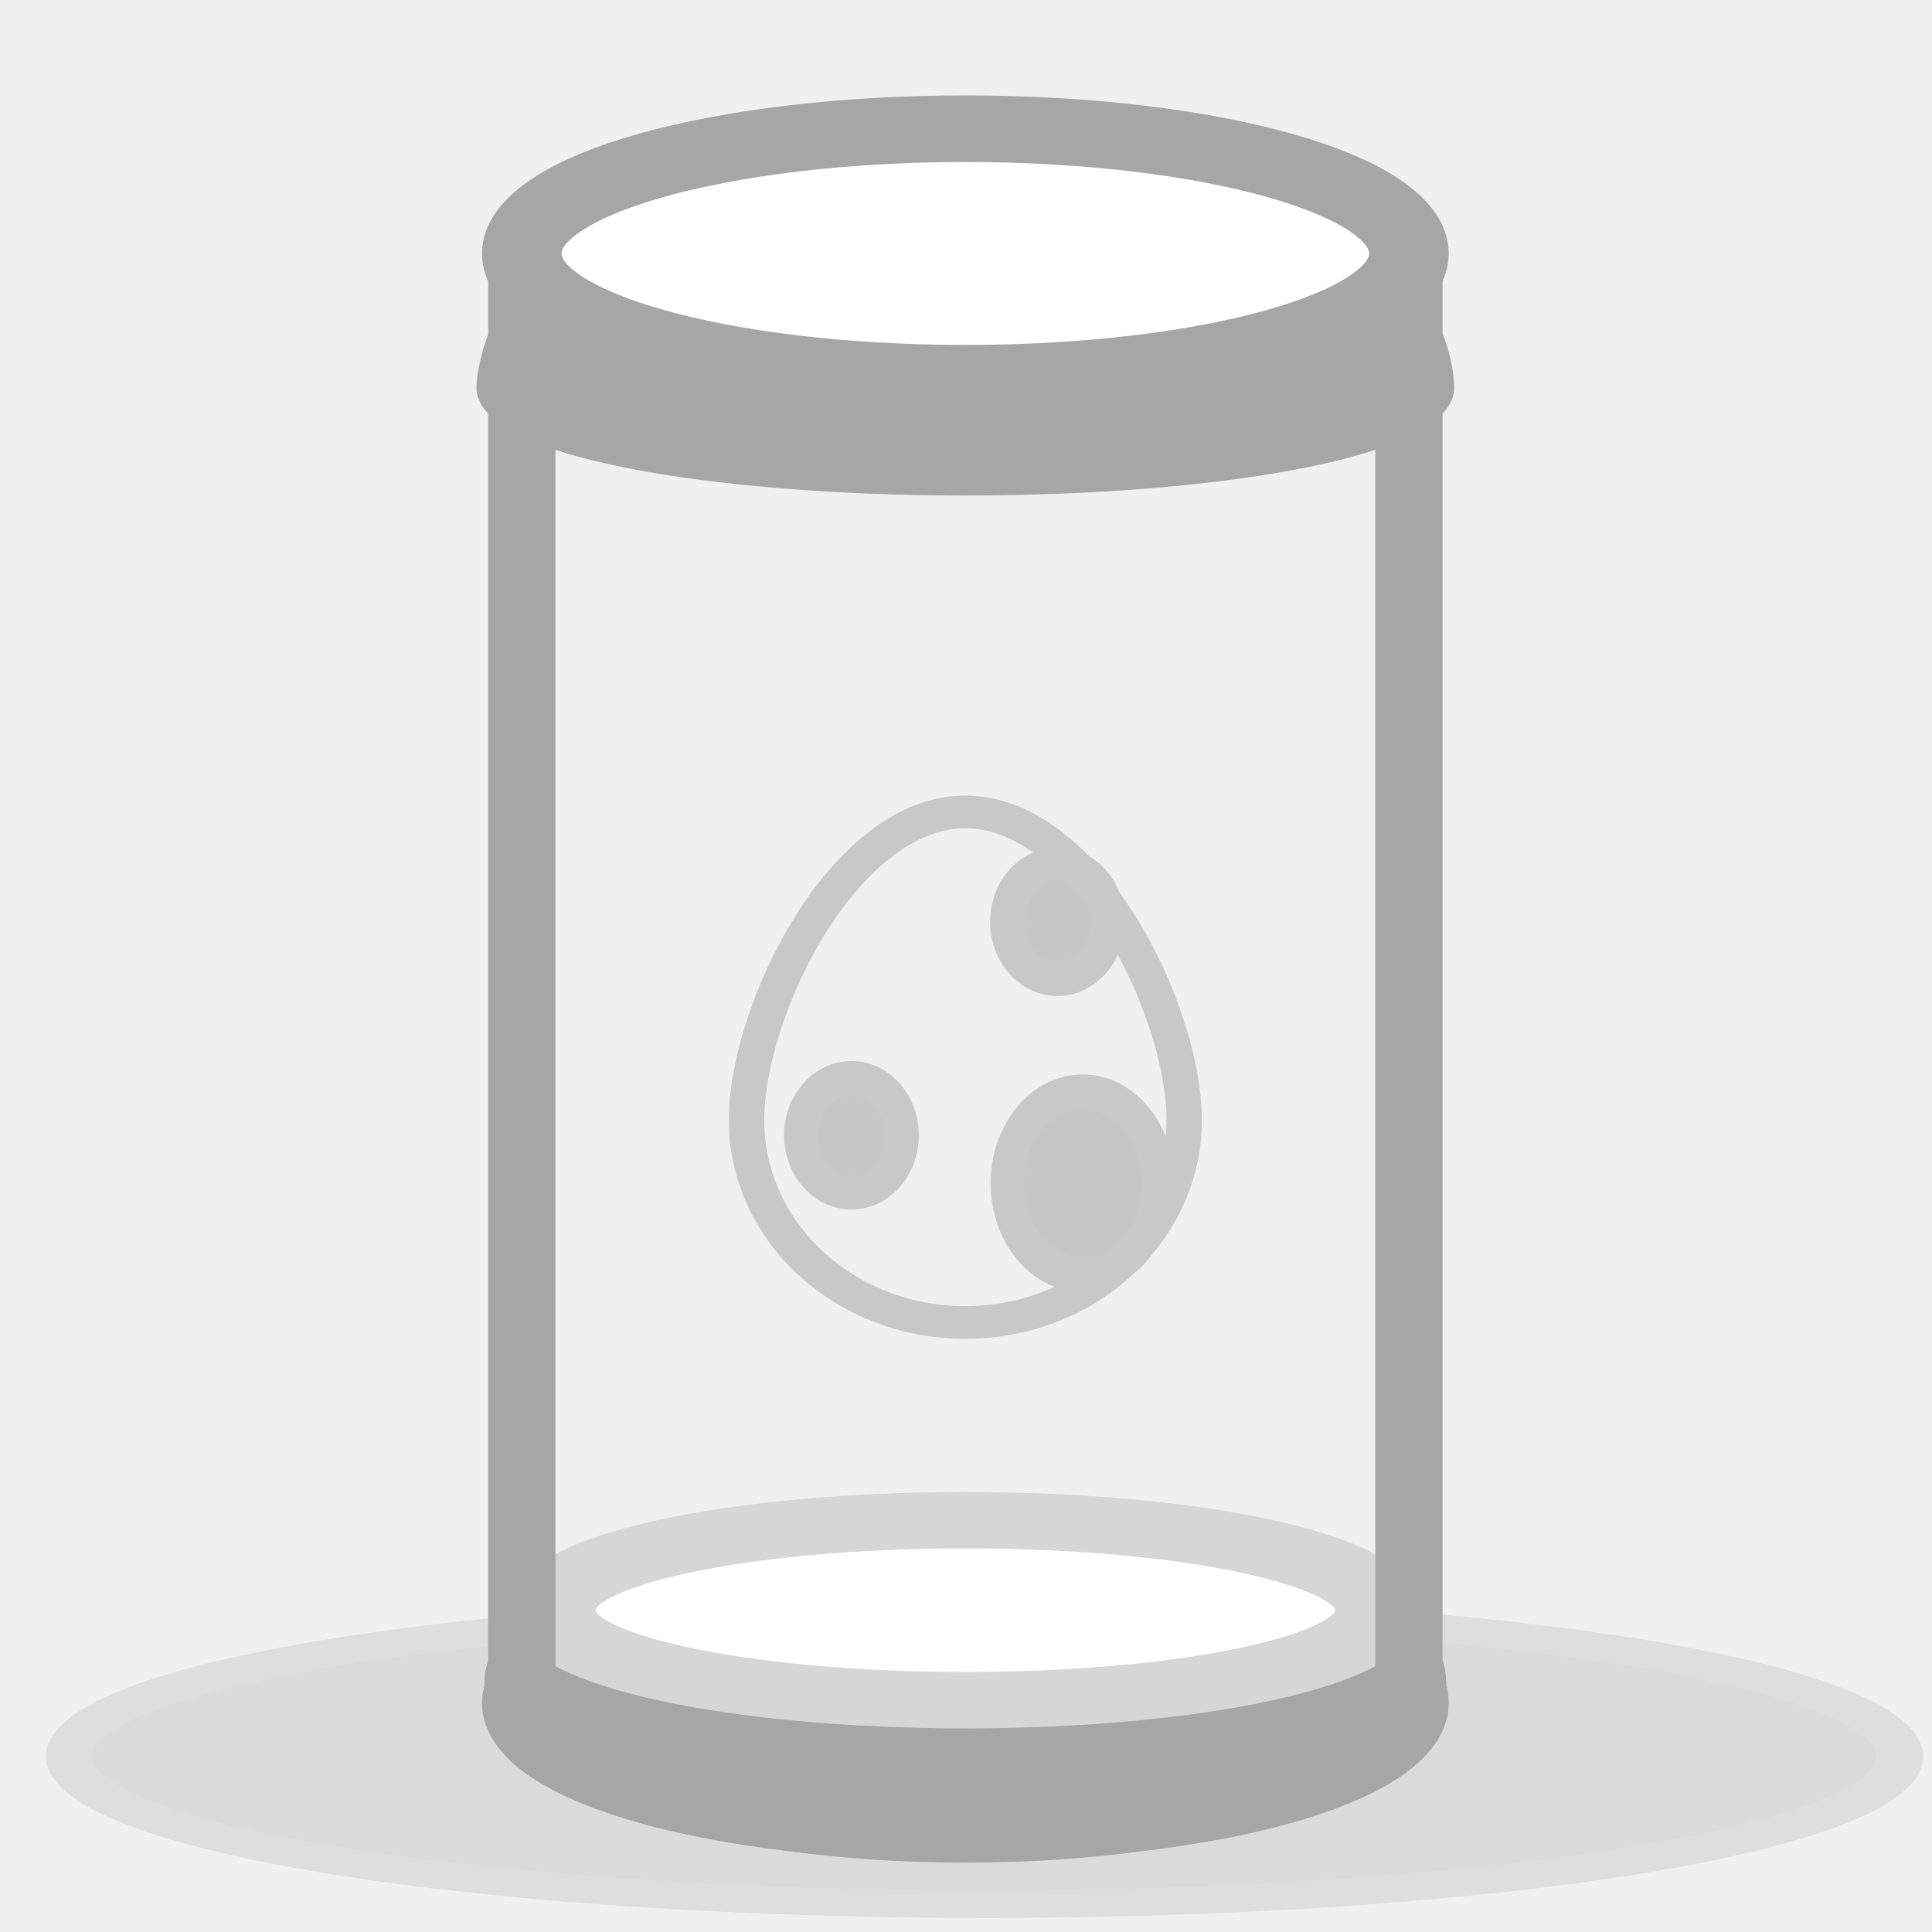
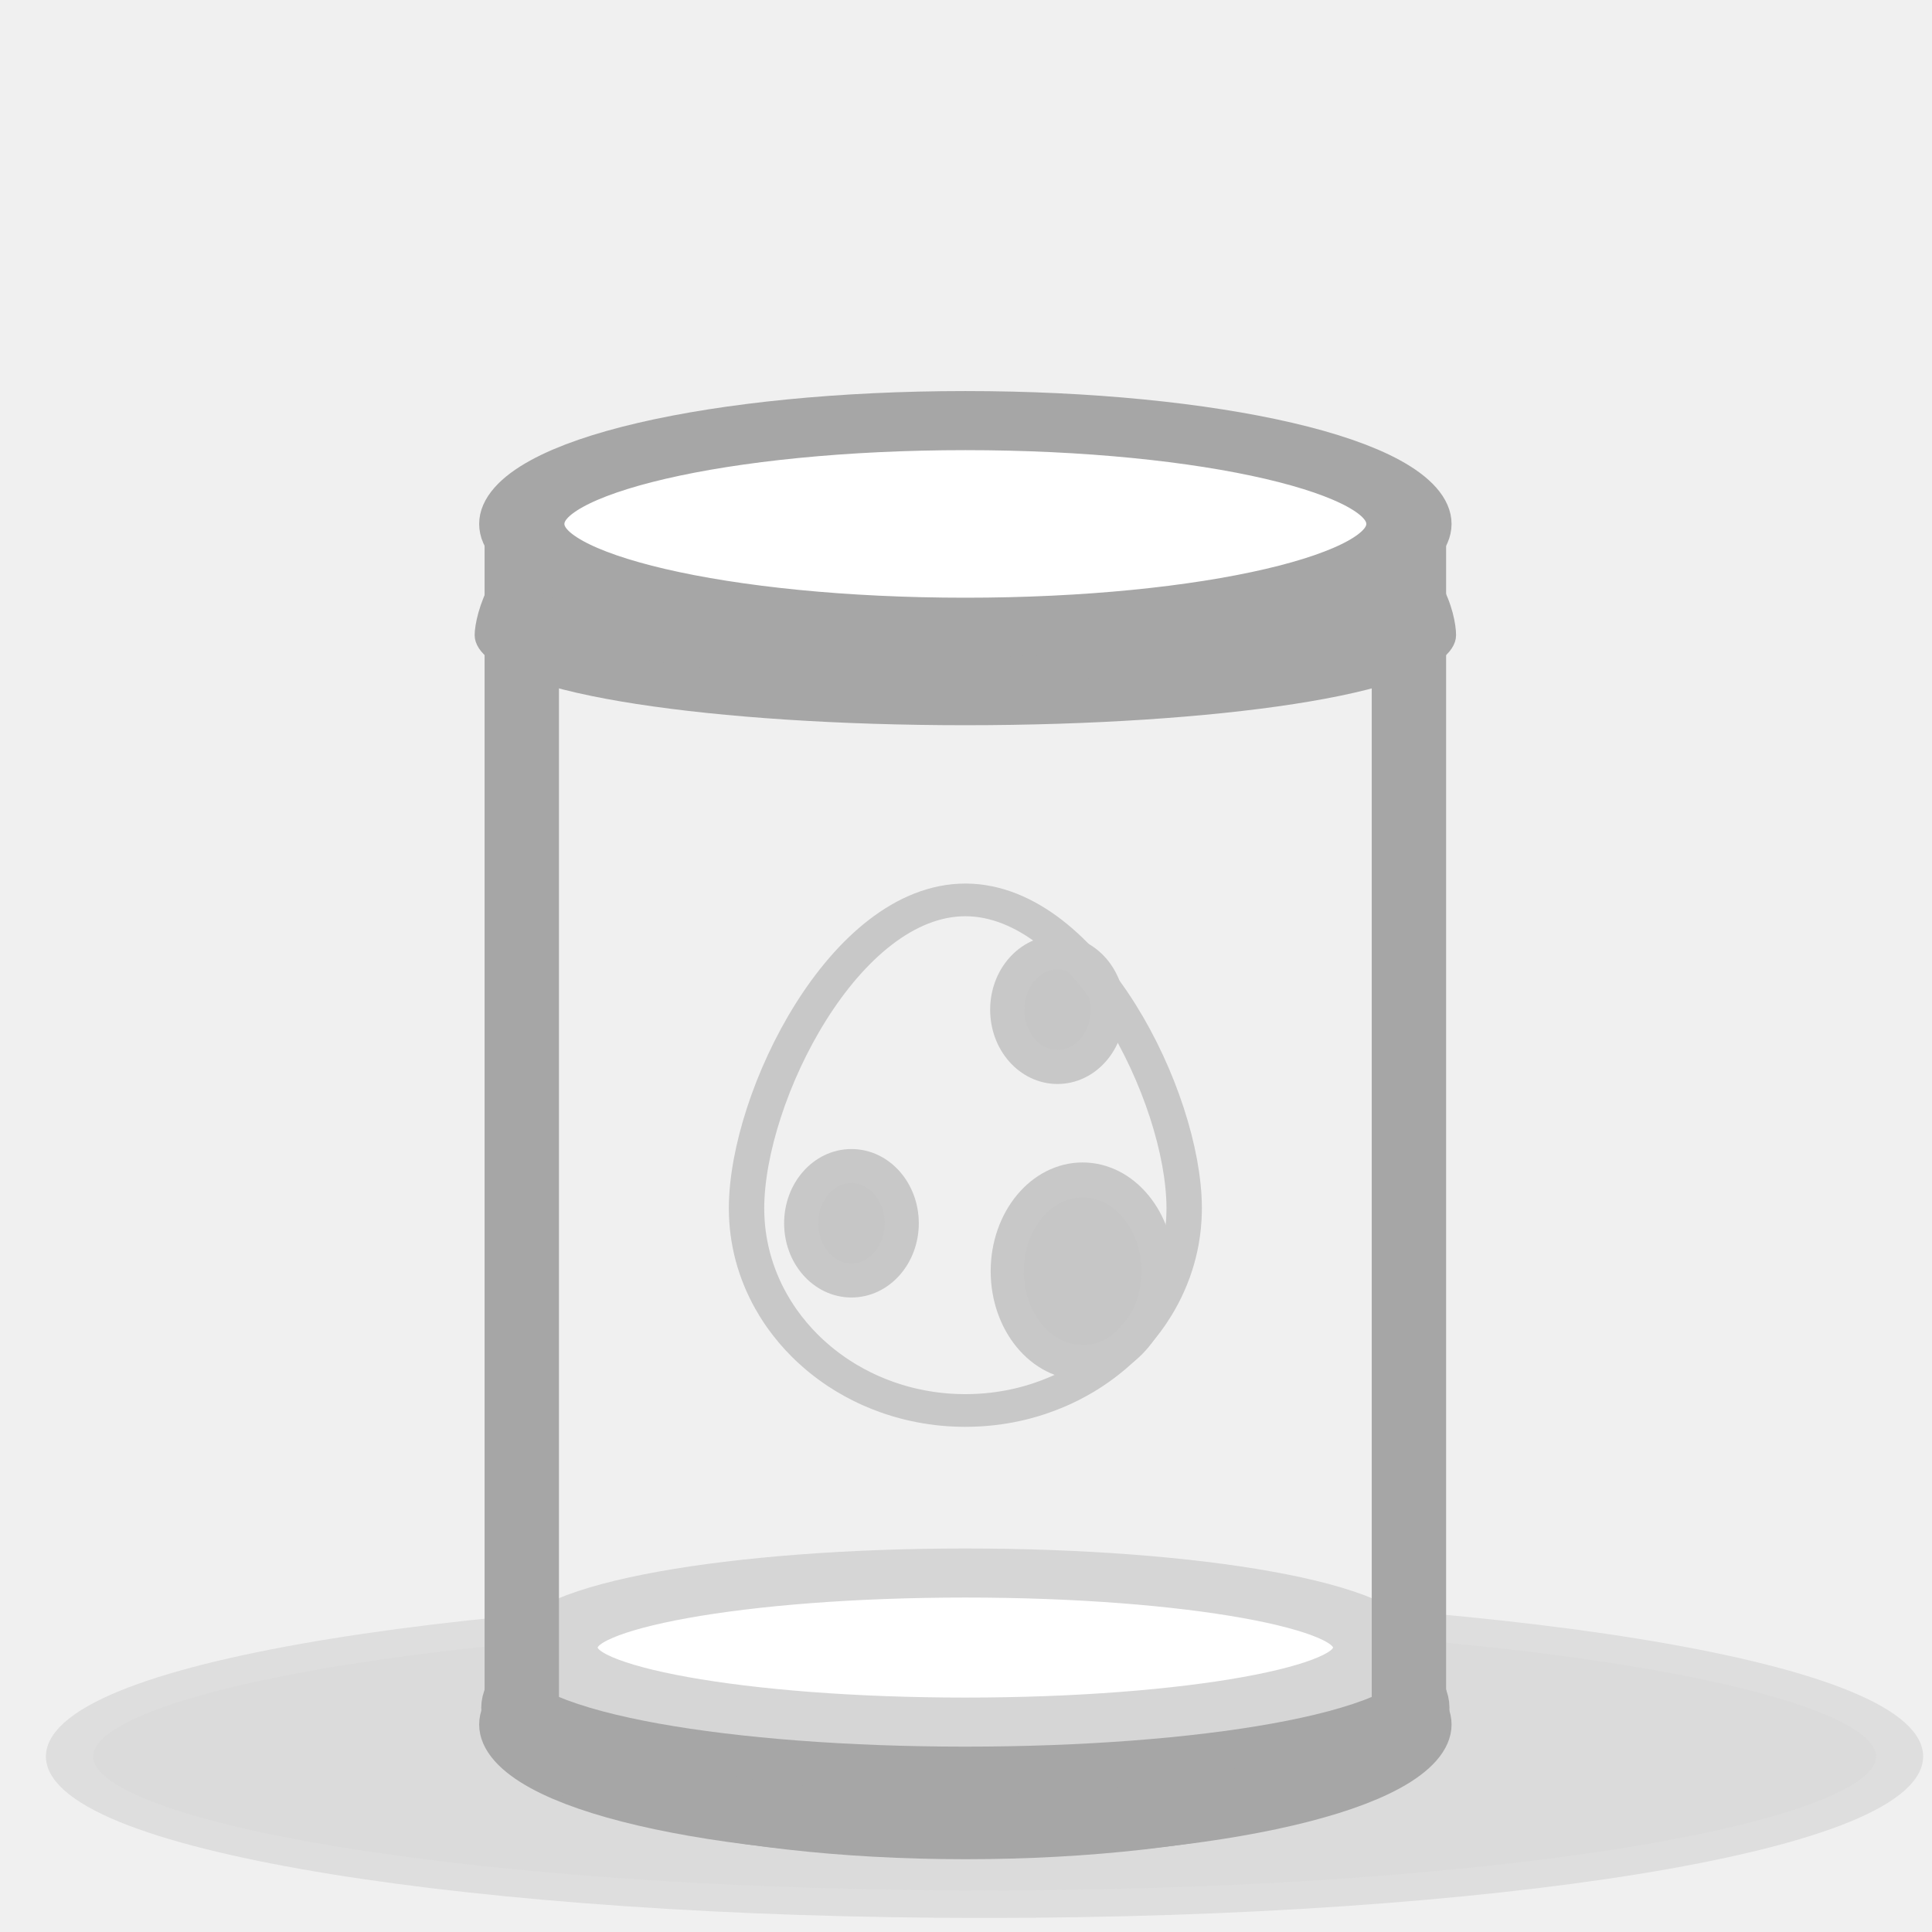
<svg xmlns="http://www.w3.org/2000/svg" width="100%" height="100%" viewBox="0 0 417 417" version="1.1" xml:space="preserve" style="fill-rule:evenodd;clip-rule:evenodd;stroke-linecap:round;stroke-linejoin:round;stroke-miterlimit:5;">
  <g transform="matrix(1,0,0,0.583131,0,171.333)">
    <ellipse cx="212.5" cy="356.305" rx="197.5" ry="54.695" style="fill:rgb(219,219,219);stroke:rgb(222,222,222);stroke-width:10.18px;" />
  </g>
  <g transform="matrix(1.43852,0,0,1.43852,70.38,-97.0559)">
-     <g transform="matrix(1,0,0,1,0,1)">
+     <g transform="matrix(1,0,0,0.828212,0,59.5315)">
      <g transform="matrix(1.06489,0,0,0.891372,-28.1405,193.644)">
-         <ellipse cx="116.5" cy="144" rx="62.5" ry="21" style="fill:white;stroke:rgb(166,166,166);stroke-width:11.21px;stroke-linecap:butt;stroke-linejoin:bevel;" />
+         <ellipse cx="116.5" cy="144" rx="62.5" ry="21" style="fill:white;stroke:rgb(166,166,166);stroke-width:12.01px;stroke-linecap:butt;stroke-linejoin:bevel;" />
      </g>
      <g transform="matrix(1.06489,0,0,1.02813,-28.1405,170.894)">
-         <path d="M116.5,123C135.59,123 149.92,124.82 161.388,129.359C170.643,133.021 179,138.824 179,144C179,155.59 150.995,165 116.5,165C82.005,165 54,155.59 54,144C54,139.091 62.083,132.389 70.497,128.811C81.948,123.943 96.617,123 116.5,123Z" style="fill:rgb(166,166,166);stroke:rgb(166,166,166);stroke-width:10.52px;stroke-linecap:butt;stroke-linejoin:bevel;" />
+         <path d="M116.5,123C135.59,123 149.92,124.82 161.388,129.359C170.643,133.021 179,138.824 179,144C179,155.59 150.995,165 116.5,165C82.005,165 54,155.59 54,144C54,139.091 62.083,132.389 70.497,128.811C81.948,123.943 96.617,123 116.5,123Z" style="fill:rgb(166,166,166);stroke:rgb(166,166,166);stroke-width:11.42px;stroke-linecap:butt;stroke-linejoin:bevel;" />
      </g>
      <g transform="matrix(0.992378,0,0,0.643101,-19.6925,215.456)">
-         <ellipse cx="116.5" cy="144" rx="62.5" ry="21" style="fill:white;stroke:rgb(214,214,214);stroke-width:13.16px;stroke-linecap:butt;stroke-linejoin:bevel;" />
+         <ellipse cx="116.5" cy="144" rx="62.5" ry="21" style="fill:white;stroke:rgb(214,214,214);stroke-width:13.82px;stroke-linecap:butt;stroke-linejoin:bevel;" />
      </g>
      <g transform="matrix(1.03993,0,0,1.22171,-23.9406,-60.4286)">
-         <path d="M51.257,135L51.257,313.029" style="fill:none;stroke:rgb(166,166,166);stroke-width:9.7px;stroke-linecap:butt;stroke-linejoin:bevel;" />
+         <path d="M51.257,135L51.257,313.029" style="fill:none;stroke:rgb(166,166,166);stroke-width:10.73px;stroke-linecap:butt;stroke-linejoin:bevel;" />
      </g>
      <g transform="matrix(1.03993,0,0,1.22171,-23.9406,-60.4286)">
-         <path d="M179.257,135L179.257,313.029" style="fill:none;stroke:rgb(166,166,166);stroke-width:9.7px;stroke-linecap:butt;stroke-linejoin:bevel;" />
+         <path d="M179.257,135L179.257,313.029" style="fill:none;stroke:rgb(166,166,166);stroke-width:10.73px;stroke-linecap:butt;stroke-linejoin:bevel;" />
      </g>
      <g transform="matrix(1.06489,0,0,0.590504,-28.1405,39.6121)">
-         <path d="M116.5,123C135.59,123 156.448,111.298 167.916,115.836C177.171,119.498 179,138.824 179,144C179,155.59 150.995,165 116.5,165C82.005,165 54,155.59 54,144C54,139.091 56.208,118.866 64.622,115.289C76.072,110.42 96.617,123 116.5,123Z" style="fill:rgb(166,166,166);stroke:rgb(166,166,166);stroke-width:12.78px;stroke-linecap:butt;stroke-linejoin:bevel;" />
+         <path d="M116.5,123C135.59,123 156.448,111.298 167.916,115.836C177.171,119.498 179,138.824 179,144C179,155.59 150.995,165 116.5,165C82.005,165 54,155.59 54,144C54,139.091 56.208,118.866 64.622,115.289C76.072,110.42 96.617,123 116.5,123Z" style="fill:rgb(166,166,166);stroke:rgb(166,166,166);stroke-width:13.28px;stroke-linecap:butt;stroke-linejoin:bevel;" />
      </g>
      <g transform="matrix(1.06489,0,0,0.891372,-28.1405,-23.8558)">
-         <ellipse cx="116.5" cy="144" rx="62.5" ry="21" style="fill:white;stroke:rgb(166,166,166);stroke-width:11.21px;stroke-linecap:butt;stroke-linejoin:bevel;" />
+         <ellipse cx="116.5" cy="144" rx="62.5" ry="21" style="fill:white;stroke:rgb(166,166,166);stroke-width:12.01px;stroke-linecap:butt;stroke-linejoin:bevel;" />
      </g>
    </g>
-     <g transform="matrix(0.270163,0,0,0.249544,41.0763,175.933)">
+     <g transform="matrix(0.270163,0,0,0.249544,41.0763,189.141)">
      <g transform="matrix(1.16286,0,0,1.25166,-6.77913,-65.6072)">
        <ellipse cx="126" cy="250.5" rx="24" ry="27.5" style="fill:rgb(198,198,198);stroke:rgb(200,200,200);stroke-width:16.32px;stroke-miterlimit:1.5;" />
      </g>
      <g transform="matrix(1.16286,0,0,1.25166,107.646,-193.986)">
        <ellipse cx="126" cy="250.5" rx="24" ry="27.5" style="fill:rgb(198,198,198);stroke:rgb(200,200,200);stroke-width:16.32px;stroke-miterlimit:1.5;" />
      </g>
      <g transform="matrix(1.74428,0,0,1.99588,48.3402,-223.197)">
        <ellipse cx="126" cy="250.5" rx="24" ry="27.5" style="fill:rgb(198,198,198);stroke:rgb(200,200,200);stroke-width:10.54px;stroke-miterlimit:1.5;" />
      </g>
      <g transform="matrix(0.930284,0,0,0.930284,16.9431,23.734)">
        <path d="M199.156,361.997C196.524,361.981 193.911,361.886 191.322,361.715C190.866,361.685 190.411,361.653 189.955,361.619L189.127,361.553C188.303,361.485 187.48,361.409 186.651,361.325L185.829,361.239C185.279,361.179 184.731,361.117 184.189,361.051L183.372,360.95C182.241,360.806 181.114,360.647 179.991,360.474C177.9,360.152 175.825,359.78 173.764,359.36C172.145,359.029 170.536,358.668 168.937,358.278L168.152,358.083C167.823,358.001 167.494,357.917 167.165,357.831L166.587,357.68C166.327,357.611 166.067,357.541 165.808,357.472L165.03,357.259C164.771,357.186 164.513,357.113 164.254,357.041L163.513,356.828C162.73,356.6 161.95,356.365 161.171,356.123C160.656,355.962 160.141,355.799 159.635,355.634C158.588,355.294 157.546,354.94 156.51,354.574L155.854,354.34L155.407,354.178C154.805,353.959 154.205,353.736 153.607,353.509L152.862,353.223C149.639,351.974 146.477,350.6 143.386,349.11L142.673,348.764C142.434,348.647 142.196,348.529 141.963,348.413L141.255,348.058C140.142,347.497 139.039,346.919 137.949,346.329C135.103,344.789 132.321,343.146 129.611,341.408L128.949,340.981C128.508,340.694 128.069,340.405 127.635,340.115C126.525,339.375 125.428,338.618 124.337,337.841L123.759,337.428C123.547,337.274 123.335,337.12 123.123,336.967L122.49,336.502C122.28,336.346 122.07,336.19 121.86,336.033L121.343,335.644C120.513,335.017 119.691,334.38 118.874,333.731L118.753,333.636L118.69,333.586C118.303,333.277 117.917,332.966 117.531,332.651C116.787,332.045 116.051,331.431 115.324,330.811L115.123,330.64L114.529,330.128L113.988,329.656C113.643,329.354 113.3,329.051 112.957,328.743C112.309,328.164 111.668,327.578 111.03,326.985L110.807,326.776C109.71,325.751 108.632,324.707 107.57,323.644L107.093,323.164C106.91,322.978 106.727,322.791 106.544,322.605L105.998,322.043L105.841,321.879C105.292,321.309 104.749,320.733 104.21,320.151L103.848,319.761L103.705,319.604C102.692,318.5 101.698,317.378 100.726,316.242L100.462,315.932C98.077,313.129 95.808,310.223 93.663,307.222C92.689,305.86 91.74,304.478 90.816,303.075L90.385,302.416C89.776,301.479 89.179,300.534 88.594,299.58C87.023,297.022 85.538,294.405 84.14,291.731L84.029,291.519L83.811,291.097C74.578,273.187 69.366,252.88 69.366,231.366C69.366,231.366 69.367,230.942 69.367,230.942L69.367,230.92C69.611,158.732 128.052,32 200,32L200.422,32.001C272.182,32.508 330.39,158.878 330.633,230.92C330.634,231.062 330.634,231.214 330.634,231.366C330.634,232.108 330.628,232.849 330.615,233.588C330.504,240.248 329.893,246.787 328.82,253.165C328.626,254.314 328.418,255.457 328.194,256.6C327.16,261.877 325.807,267.041 324.159,272.064L324.021,272.485L323.8,273.143C322.796,276.117 321.687,279.044 320.478,281.916C318.802,285.904 316.932,289.791 314.883,293.565C314.624,294.042 314.363,294.517 314.095,294.995L313.708,295.683C312.846,297.203 311.954,298.704 311.035,300.181L310.884,300.424L310.465,301.091C310.324,301.312 310.183,301.533 310.042,301.755L309.638,302.381C309.058,303.274 308.467,304.16 307.869,305.033L307.423,305.681C302.047,313.434 295.853,320.579 288.97,326.985L288.395,327.518L287.94,327.934C284.137,331.4 280.129,334.644 275.937,337.645C275.027,338.297 274.109,338.937 273.183,339.565C272.477,340.043 271.766,340.515 271.051,340.981L270.389,341.408C267.959,342.966 265.475,344.447 262.94,345.844L262.247,346.223C261.09,346.852 259.923,347.464 258.745,348.058L258.037,348.413C257.02,348.919 255.995,349.412 254.96,349.892C251.373,351.56 247.699,353.069 243.946,354.412C243.009,354.747 242.067,355.071 241.12,355.386L240.358,355.636C240.104,355.718 239.849,355.8 239.595,355.882L238.932,356.09C237.989,356.385 237.041,356.669 236.087,356.943C235.641,357.071 235.194,357.197 234.745,357.32L234.192,357.472C233.933,357.541 233.673,357.611 233.413,357.68L232.631,357.884C232.37,357.951 232.109,358.017 231.848,358.083L231.155,358.255C230.863,358.327 230.57,358.397 230.276,358.467C229.225,358.717 228.169,358.954 227.11,359.178L226.314,359.344C224.229,359.771 222.127,360.148 220.009,360.474C218.887,360.647 217.76,360.805 216.628,360.95L215.811,361.051C213.423,361.34 211.016,361.564 208.591,361.721C205.746,361.906 202.884,362 200,362L199.156,361.997Z" style="fill:none;stroke:rgb(200,200,200);stroke-width:21.13px;stroke-miterlimit:1.5;" />
      </g>
    </g>
  </g>
</svg>
